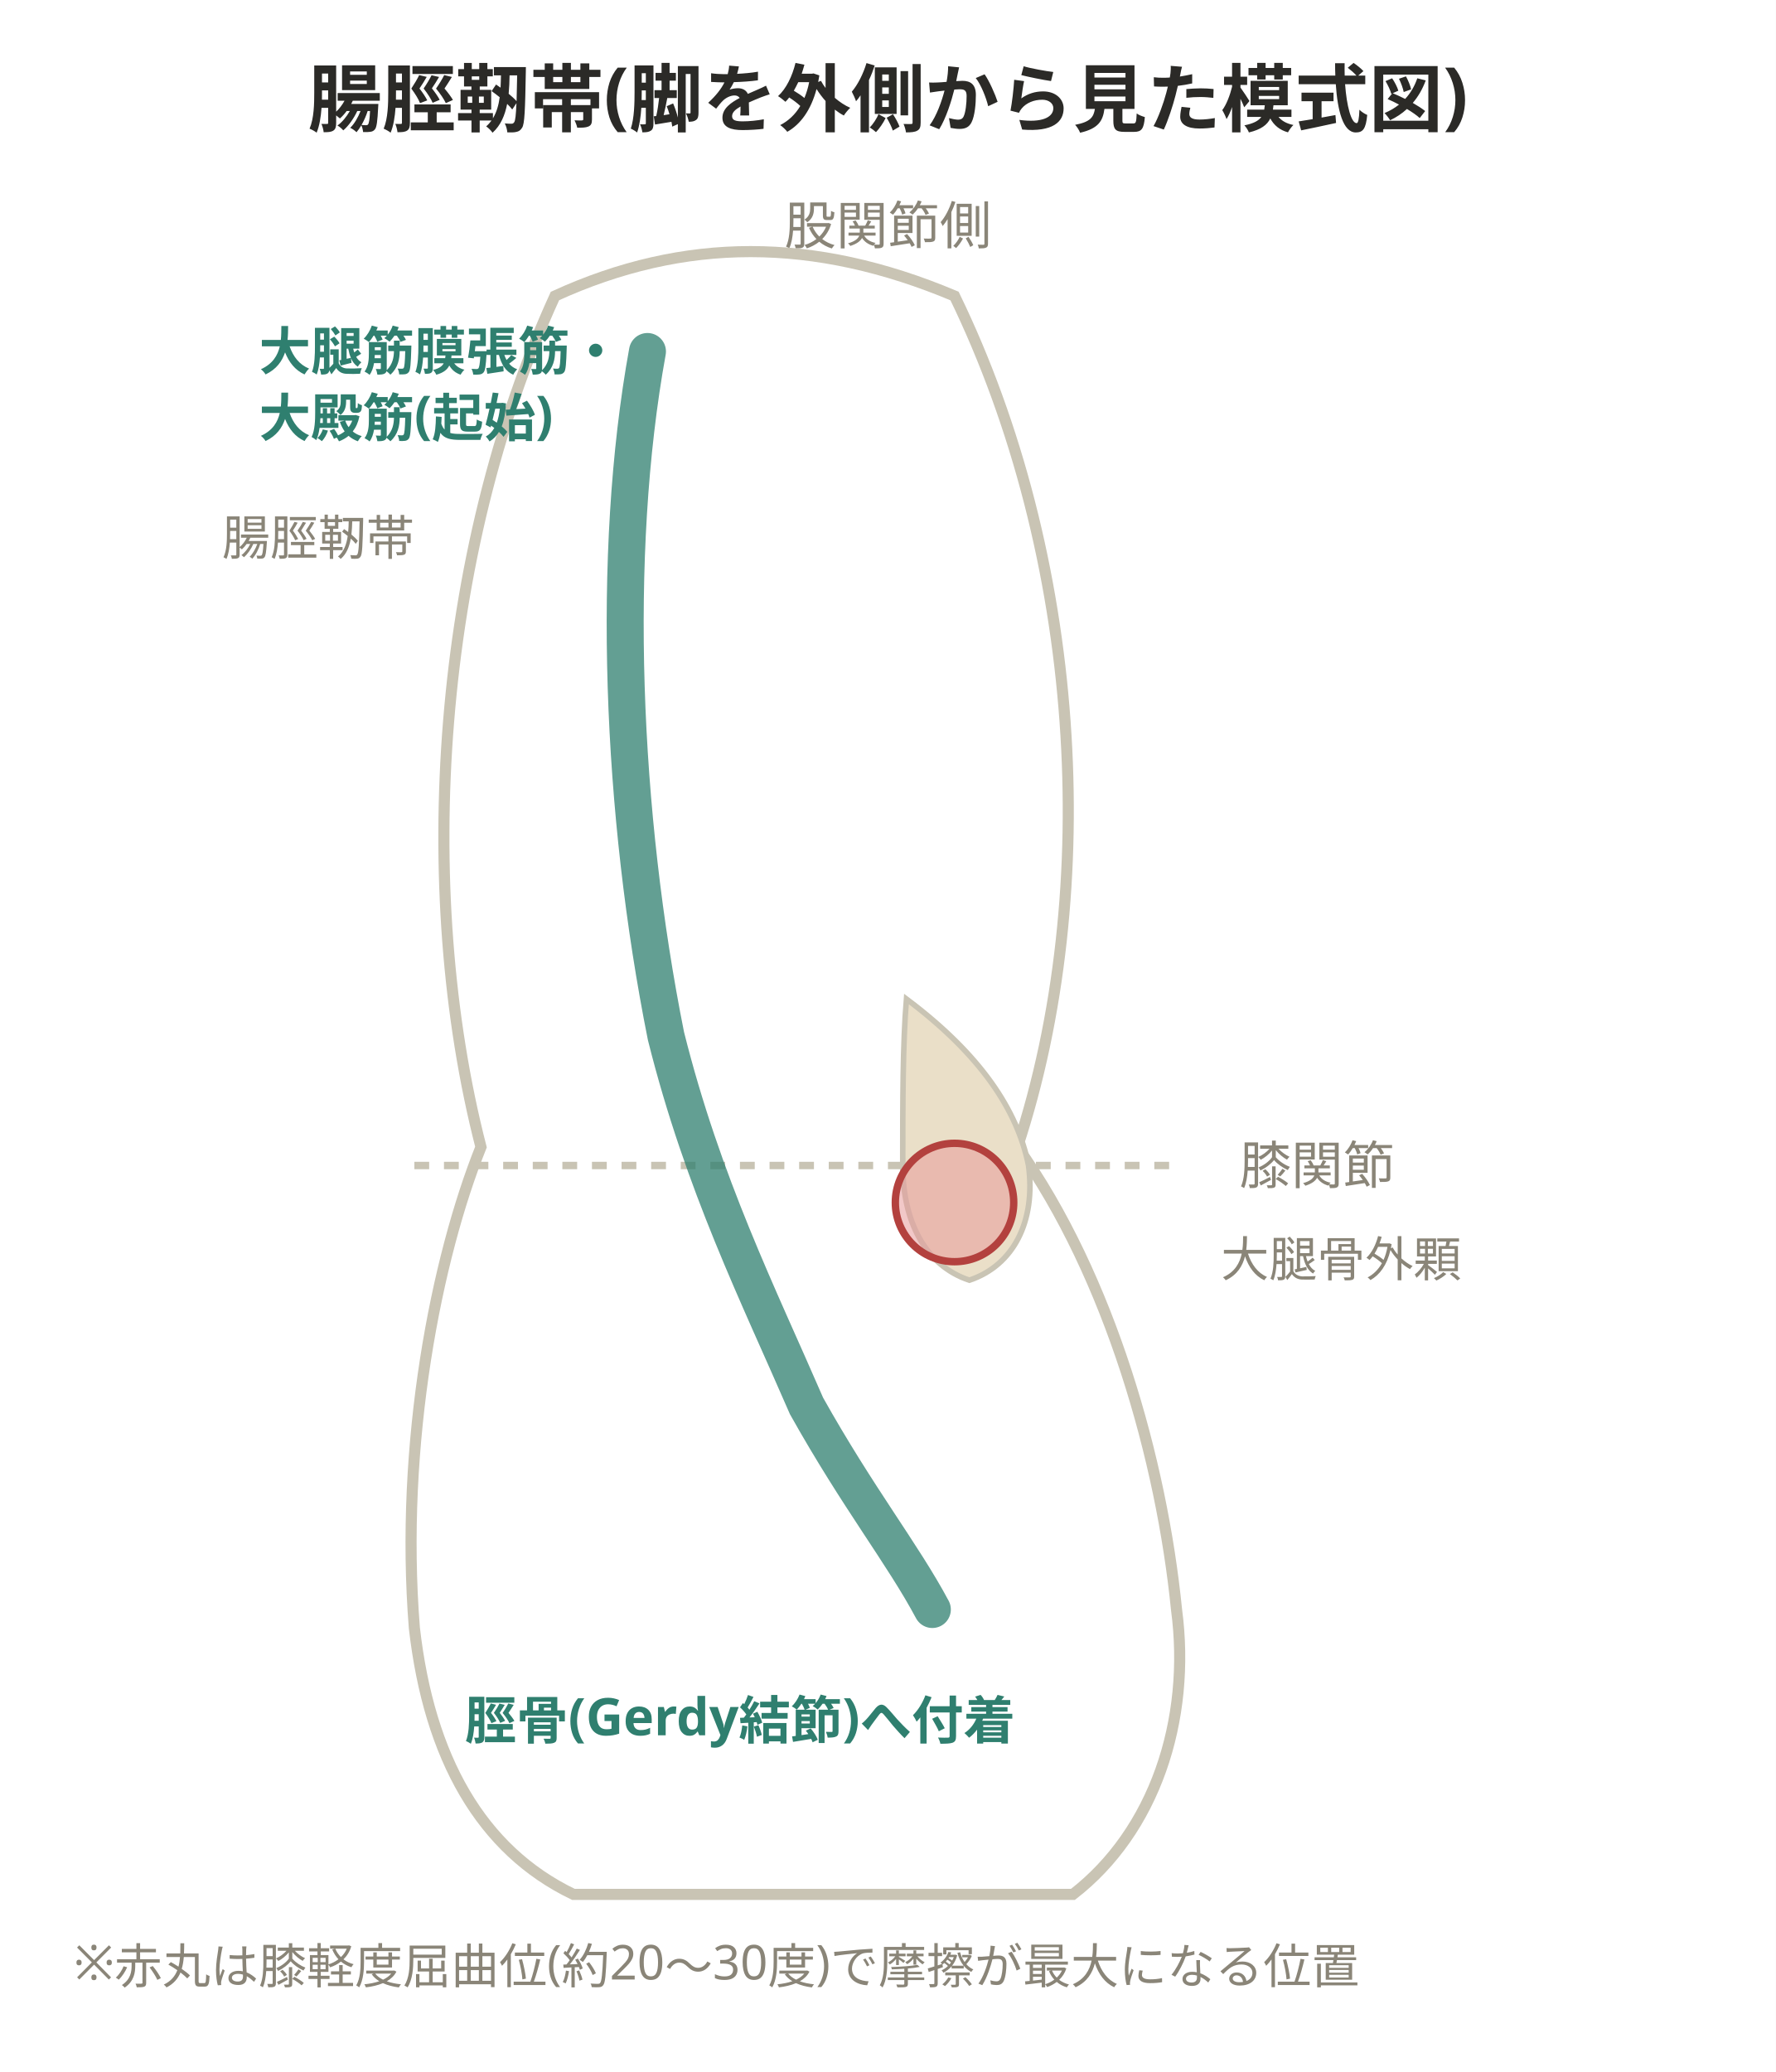
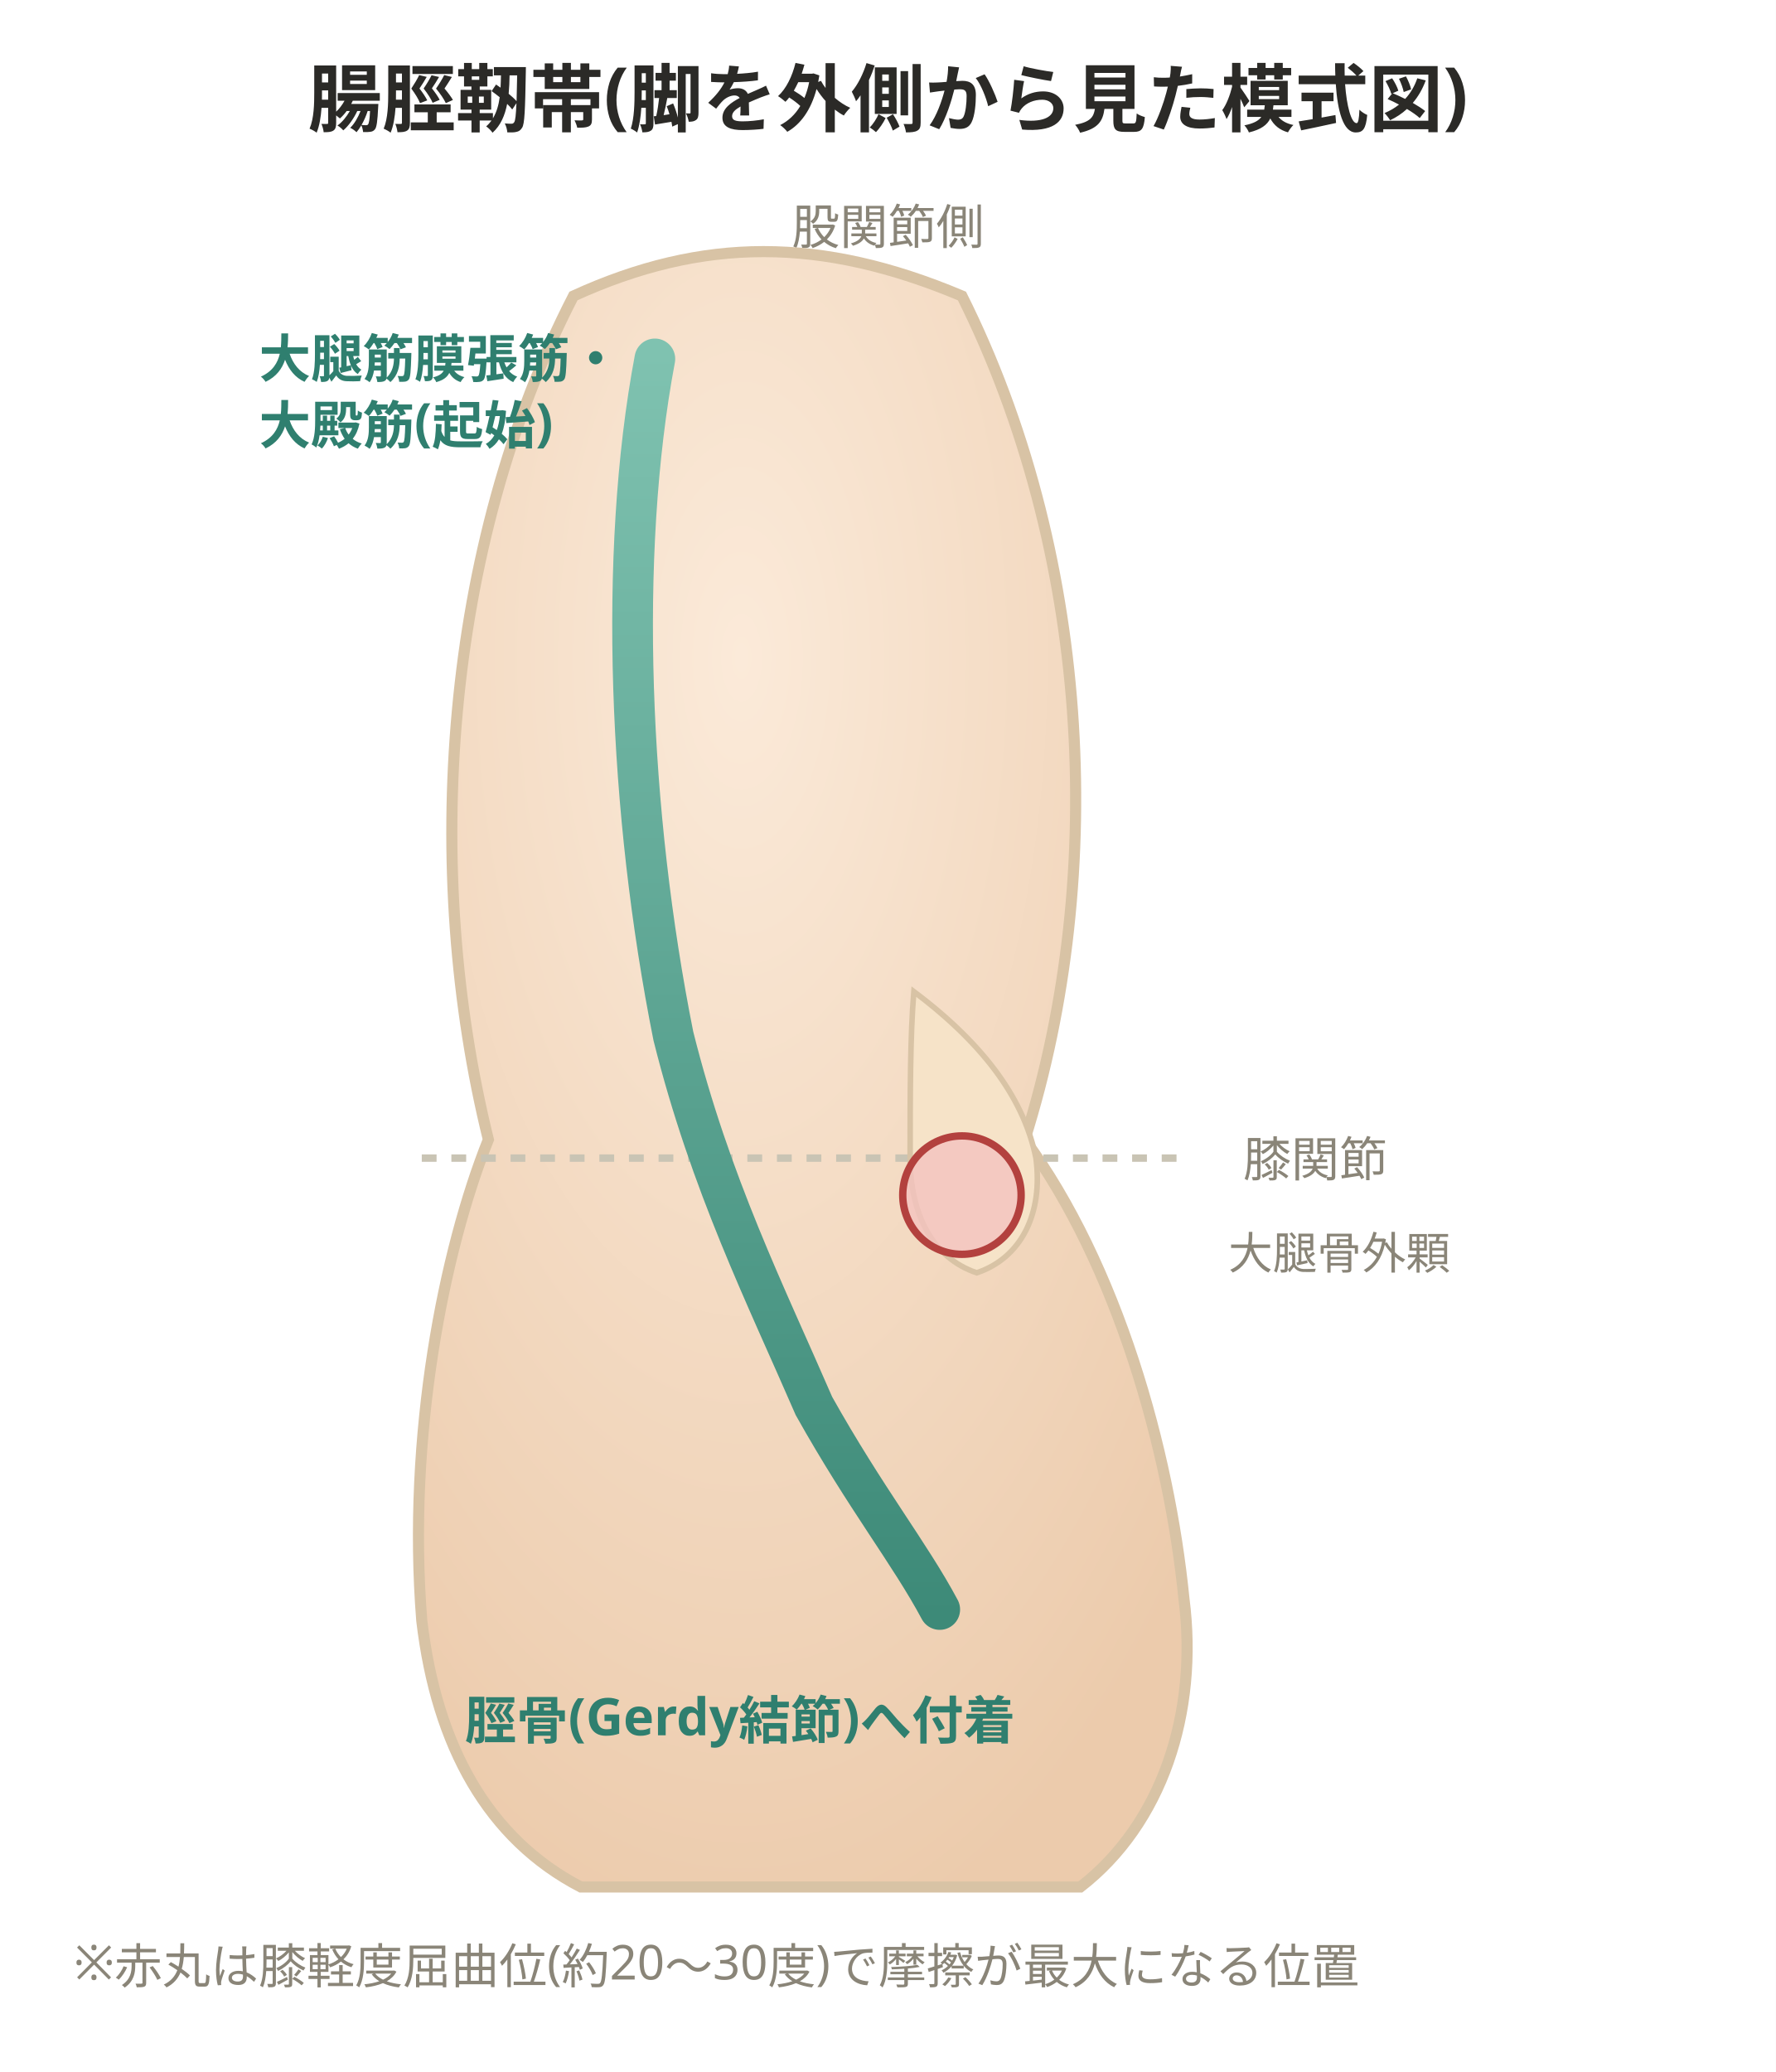
<svg xmlns="http://www.w3.org/2000/svg" viewBox="0 0 480 560" font-family="'Hiragino Sans','Yu Gothic',sans-serif">
+   <defs>
+     <radialGradient id="skin4" cx="42%" cy="25%" r="80%">
+       <stop offset="0%" stop-color="#fbead9" />
+       <stop offset="100%" stop-color="#eccbac" />
+     </radialGradient>
+     <linearGradient id="itband" x1="0" y1="0" x2="0" y2="1">
+       <stop offset="0%" stop-color="#7fc2b0" />
+       <stop offset="100%" stop-color="#3d8a78" />
+     </linearGradient>
+   </defs>
  <rect width="480" height="560" fill="#ffffff" />
  <text x="240" y="34" text-anchor="middle" font-size="20" font-weight="700" fill="#2b2a27">腸脛靭帯(脚を外側から見た模式図)</text>
-   <text x="240" y="66" text-anchor="middle" font-size="14" fill="#8a8578">股関節側</text>
-   <path d="M150,80 C118,150 112,240 130,310 C118,340 108,390 112,440 C116,475 130,500 155,512 L290,512 C312,495 322,465 318,435 C314,395 300,345 275,310 C298,240 292,150 258,80 C220,64 185,64 150,80 Z" fill="none" stroke="#c9c4b4" stroke-width="3" />
-   <line x1="112" y1="315" x2="318" y2="315" stroke="#c9c4b4" stroke-width="2" stroke-dasharray="4 4" />
-   <text x="335" y="320" font-size="14" fill="#8a8578">膝関節</text>
-   <path d="M245,270 C265,285 275,300 278,315 C280,330 274,342 262,346 C250,342 244,330 244,315 C244,298 244,282 245,270 Z" fill="#eadfc8" stroke="#c9c4b4" stroke-width="1.5" />
-   <text x="330" y="345" font-size="13" fill="#8a8578">大腿骨外顆</text>
-   <path d="M175,95 C165,150 168,220 180,280 C190,320 205,350 218,380 C232,405 244,420 252,435" fill="none" stroke="#2f7f6f" stroke-width="10" stroke-linecap="round" stroke-opacity="0.75" />
-   <circle cx="258" cy="325" r="16" fill="#e79a9a" fill-opacity="0.55" stroke="#b3413e" stroke-width="2" />
-   <text x="70" y="100" font-size="14" fill="#2f7f6f" font-weight="600">大腿筋膜張筋・</text>
-   <text x="70" y="118" font-size="14" fill="#2f7f6f" font-weight="600">大殿筋(起始)</text>
-   <text x="60" y="150" font-size="13" fill="#8a8578">腸脛靭帯</text>
+   <text x="240" y="66" text-anchor="middle" font-size="13" fill="#8a8578">股関節側</text>
+   <path d="M155,80 C120,148 114,235 132,308            C120,338 110,388 114,438            C118,472 132,497 157,510            L292,510            C314,493 324,463 320,432            C316,392 302,342 277,308            C300,235 294,148 260,80            C222,64 190,64 155,80 Z" fill="url(#skin4)" stroke="#d8c3a5" stroke-width="3" />
+   <line x1="114" y1="313" x2="320" y2="313" stroke="#c9c4b4" stroke-width="2" stroke-dasharray="4 4" />
+   <text x="336" y="318" font-size="13" fill="#8a8578">膝関節</text>
+   <path d="M247,268 C267,283 277,298 280,313            C282,328 276,340 264,344            C252,340 246,328 246,313            C246,296 246,280 247,268 Z" fill="#f6e3c8" stroke="#d8c3a5" stroke-width="1.5" />
+   <text x="332" y="343" font-size="12" fill="#8a8578">大腿骨外顆</text>
+   <path d="M177,97 C167,150 170,220 182,280            C192,320 207,350 220,380            C234,405 246,420 254,435" fill="none" stroke="url(#itband)" stroke-width="11" stroke-linecap="round" />
+   <circle cx="260" cy="323" r="16" fill="#f3c3bf" fill-opacity="0.8" stroke="#b3413e" stroke-width="2" />
+   <text x="70" y="102" font-size="14" fill="#2f7f6f" font-weight="600">大腿筋膜張筋・</text>
+   <text x="70" y="120" font-size="14" fill="#2f7f6f" font-weight="600">大殿筋(起始)</text>
  <text x="200" y="470" text-anchor="middle" font-size="14" fill="#2f7f6f" font-weight="600">脛骨(Gerdy結節)へ付着</text>
  <text x="20" y="535" font-size="13" fill="#8a8578">※赤丸は膝軽度屈曲位(約20〜30度)で摩擦が最大になる位置</text>
</svg>
